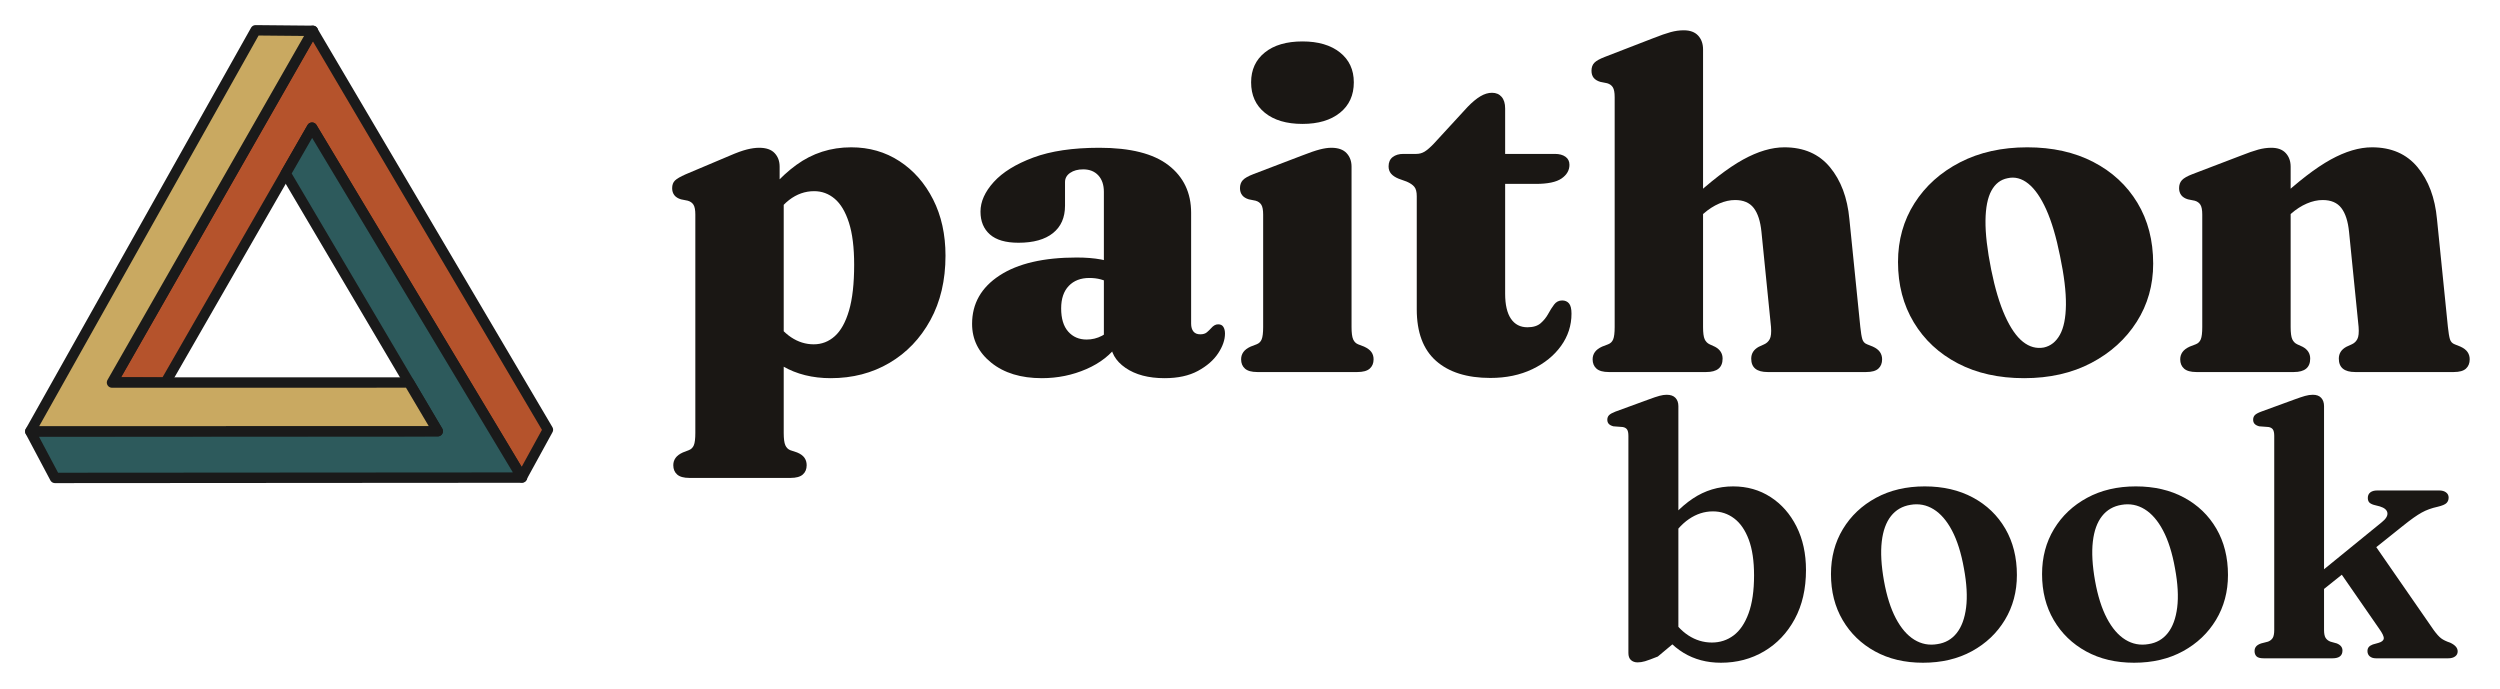
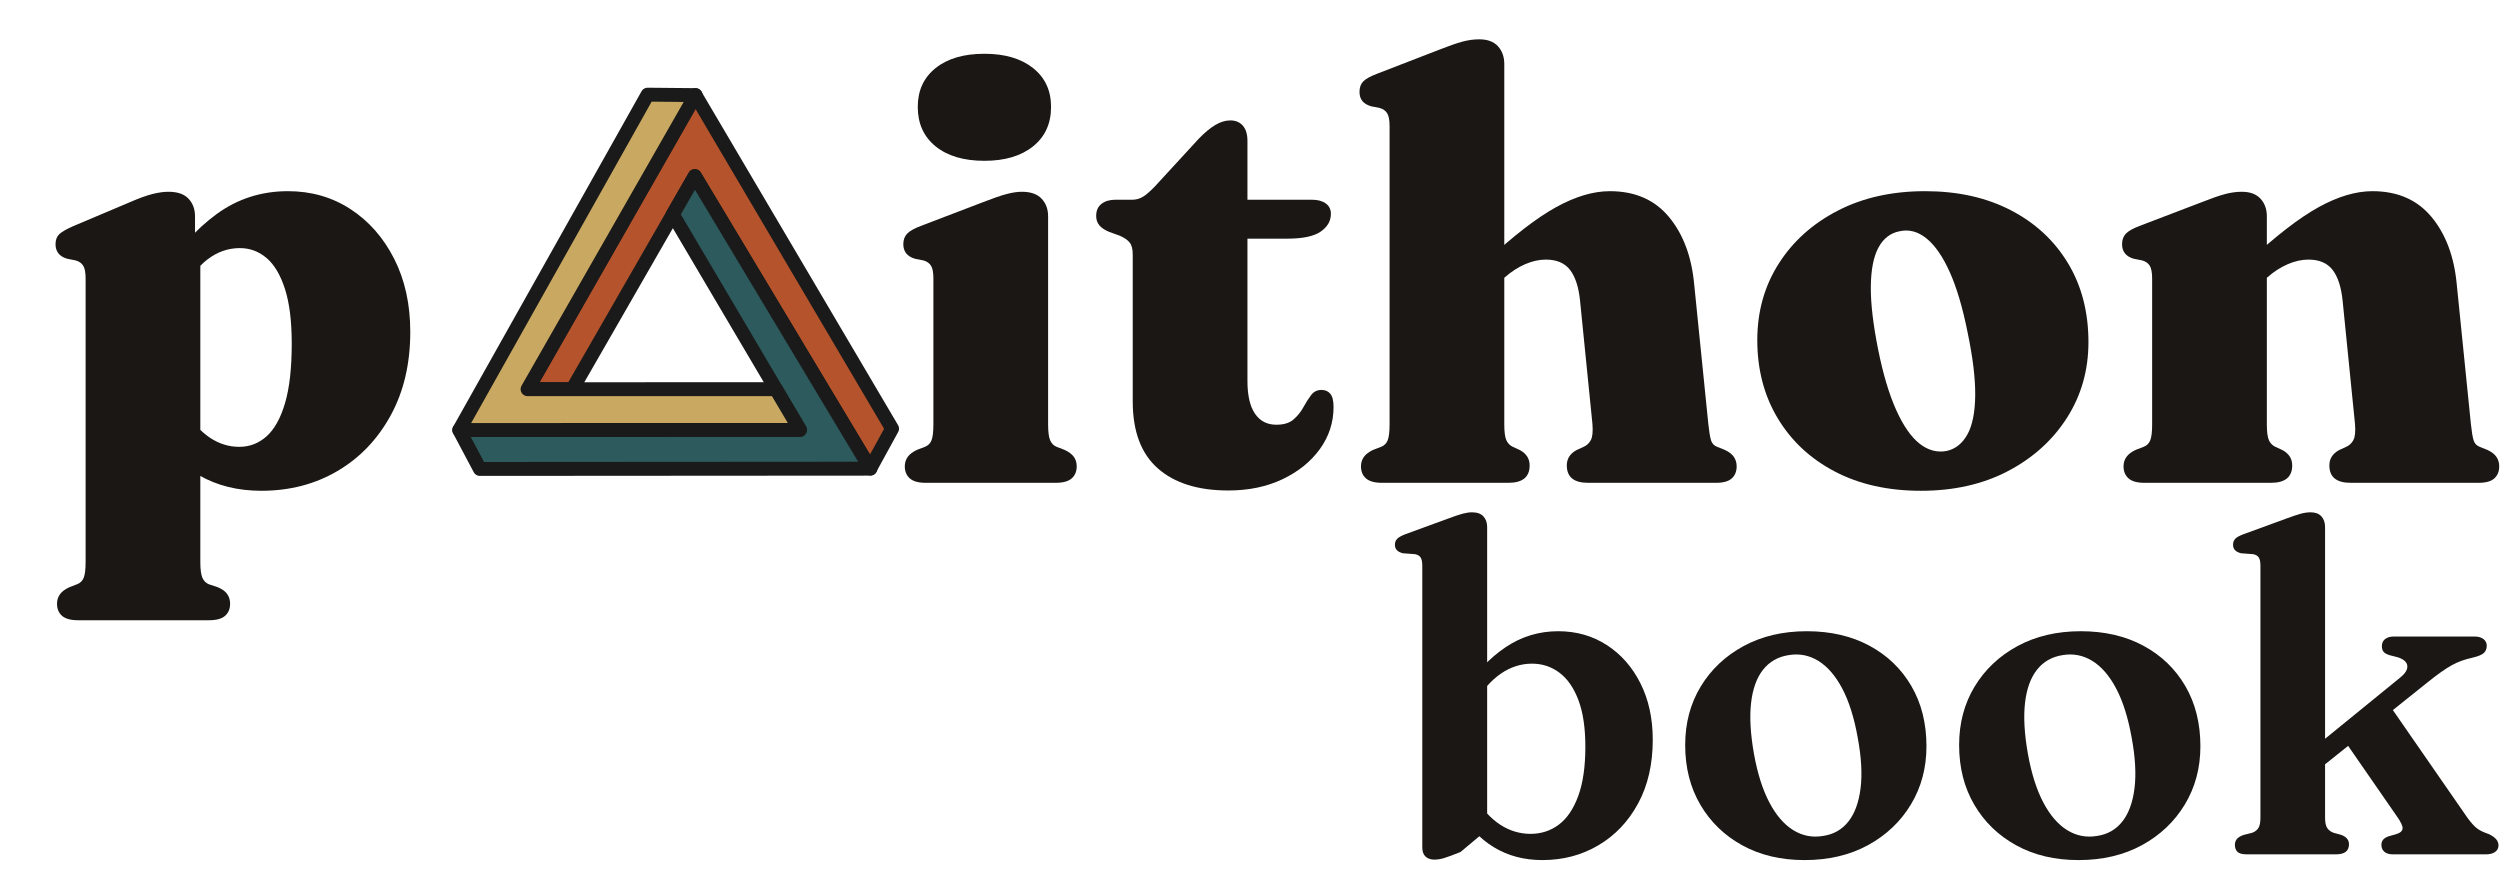
- <svg xmlns="http://www.w3.org/2000/svg" viewBox="-8.00 -98.24 660.15 181.83" role="img" aria-label="paithon book">
-   <g transform="translate(0,-90.240) scale(0.54862) translate(-15.625,-12.9906)" stroke="#1A1A1A" stroke-width="5" stroke-linejoin="round">
+ <svg xmlns="http://www.w3.org/2000/svg" viewBox="-8.00 -98.24 508.68 181.83" role="img" aria-label="Paithon Book">
+   <g transform="translate(0,0) scale(0.06,-0.06)" fill="#1A1714">
+     <path transform="translate(0,0)" d="M528 904V808L546 774V-268Q546 -306 553.0 -322.0Q560 -338 575 -344L605 -354Q627 -363 637.0 -377.0Q647 -391 647 -410Q647 -436 630.0 -451.0Q613 -466 576 -466H131Q94 -466 77.0 -451.0Q60 -436 60 -410Q60 -392 70.0 -378.0Q80 -364 102 -354L128 -344Q144 -338 150.5 -322.0Q157 -306 157 -268V693Q157 723 149.0 736.0Q141 749 124 754L94 760Q74 766 64.5 778.5Q55 791 55 809Q55 831 67.5 843.0Q80 855 114 870L308 952Q354 972 384.0 979.5Q414 987 438 987Q484 987 506.0 963.5Q528 940 528 904ZM475 632 411 697Q495 834 601.5 911.5Q708 989 843 989Q962 989 1055.5 928.0Q1149 867 1203.5 759.5Q1258 652 1258 512Q1258 350 1191.5 228.5Q1125 107 1011.0 40.0Q897 -27 753 -27Q633 -27 542.0 25.5Q451 78 386 184L485 254Q532 184 578.5 153.0Q625 122 678 122Q731 122 771.0 158.0Q811 194 833.5 271.0Q856 348 856 472Q856 586 833.0 657.5Q810 729 770.5 762.5Q731 796 680 796Q620 796 569.5 757.0Q519 718 475 632Z" />
+     <path transform="translate(2872,0)" d="M549 904V198Q549 160 556.0 144.0Q563 128 578 122L604 112Q626 102 636.0 88.5Q646 75 646 56Q646 30 629.0 15.0Q612 0 575 0H134Q97 0 80.0 15.0Q63 30 63 56Q63 74 73.0 88.0Q83 102 105 112L131 122Q147 128 153.5 144.0Q160 160 160 198V693Q160 723 152.0 736.0Q144 749 127 754L97 760Q77 766 67.5 778.5Q58 791 58 809Q58 831 70.5 844.5Q83 858 117 871L329 952Q380 972 409.0 979.5Q438 987 460 987Q505 987 527.0 963.5Q549 940 549 904ZM333 1092Q228 1092 167.5 1141.0Q107 1190 107 1275Q107 1358 167.5 1406.5Q228 1455 333 1455Q437 1455 498.0 1406.5Q559 1358 559 1275Q559 1190 498.0 1141.0Q437 1092 333 1092Z" />
+     <path transform="translate(3560,0)" d="M104 838 68 851Q46 860 35.0 873.0Q24 886 24 905Q24 932 42.0 946.0Q60 960 89 960H146Q166 960 182.5 970.0Q199 980 223 1005L372 1167Q402 1198 428.0 1213.5Q454 1229 479 1229Q506 1229 521.5 1211.0Q537 1193 537 1160V345Q537 272 562.5 234.5Q588 197 635 197Q673 197 693.5 215.0Q714 233 726.5 256.0Q739 279 752.5 297.0Q766 315 788 315Q807 315 818.0 302.0Q829 289 829 257Q829 179 783.0 115.0Q737 51 656.5 12.5Q576 -26 472 -26Q318 -26 233.0 49.0Q148 124 148 276V774Q148 802 137.5 815.0Q127 828 104 838ZM399 828V960H756Q785 960 802.5 947.5Q820 935 820 912Q820 876 785.5 852.0Q751 828 672 828Z" />
+     <path transform="translate(4419,0)" d="M549 1420V198Q549 160 556.0 144.5Q563 129 578 122L602 111Q635 93 635 59Q635 0 563 0H134Q97 0 80.0 15.0Q63 30 63 56Q63 74 73.0 88.0Q83 102 105 112L131 122Q147 128 153.5 144.0Q160 160 160 198V1210Q160 1240 152.0 1253.0Q144 1266 127 1271L97 1277Q77 1283 67.5 1295.0Q58 1307 58 1326Q58 1348 70.5 1361.0Q83 1374 117 1387L329 1469Q377 1488 406.5 1496.0Q436 1504 464 1504Q506 1504 527.5 1480.5Q549 1457 549 1420ZM514 665 458 725 490 754Q627 881 725.0 935.0Q823 989 907 989Q1035 989 1107.5 901.5Q1180 814 1193 673L1241 199Q1245 161 1250.0 144.5Q1255 128 1271 122L1296 112Q1318 102 1327.5 88.0Q1337 74 1337 56Q1337 30 1320.5 15.0Q1304 0 1267 0H833Q761 0 761 59Q761 93 794 111L818 122Q834 129 842.5 145.0Q851 161 848 199L806 617Q799 687 772.0 722.0Q745 757 690 757Q656 757 620.0 741.5Q584 726 551 697Z" />
+     <path transform="translate(5771,0)" d="M624 989Q790 989 914.5 924.5Q1039 860 1108.5 745.0Q1178 630 1178 477Q1178 335 1105.5 221.0Q1033 107 905.5 40.0Q778 -27 610 -27Q443 -27 318.5 38.0Q194 103 124.5 218.5Q55 334 55 484Q55 629 127.5 743.0Q200 857 328.0 923.0Q456 989 624 989ZM697 108Q742 118 767.5 164.0Q793 210 794.0 296.0Q795 382 768 511Q743 636 707.5 715.0Q672 794 628.5 829.0Q585 864 537 853Q491 844 466.0 798.0Q441 752 440.0 666.5Q439 581 465 451Q490 327 526.0 247.0Q562 167 605.0 133.0Q648 99 697 108Z" />
+     <path transform="translate(7005,0)" d="M549 904V198Q549 160 556.0 144.5Q563 129 578 122L602 111Q635 93 635 59Q635 0 563 0H134Q97 0 80.0 15.0Q63 30 63 56Q63 74 73.0 88.0Q83 102 105 112L131 122Q147 128 153.5 144.0Q160 160 160 198V693Q160 723 152.0 736.0Q144 749 127 754L97 760Q77 766 67.5 778.5Q58 791 58 809Q58 831 70.5 844.5Q83 858 117 871L329 952Q377 971 406.5 979.0Q436 987 464 987Q506 987 527.5 963.5Q549 940 549 904ZM514 665 458 725 490 754Q627 881 725.0 935.0Q823 989 907 989Q1035 989 1107.5 901.5Q1180 814 1193 673L1241 199Q1245 161 1250.0 144.5Q1255 128 1271 122L1296 112Q1318 102 1327.5 88.0Q1337 74 1337 56Q1337 30 1320.5 15.0Q1304 0 1267 0H833Q761 0 761 59Q761 93 794 111L818 122Q834 129 842.5 145.0Q851 161 848 199L806 617Q799 687 772.0 722.0Q745 757 690 757Q656 757 620.0 741.5Q584 726 551 697Z" />
+   </g>
+   <g id="pt-tri" transform="translate(79.920,-83.572) scale(0.353488)" stroke="#1A1A1A" stroke-width="8" stroke-linejoin="round">
    <path d="M 55.062,182.438 L 80.688,182.562 L 151.219,59.844 L 252.216,228.151 L 264.767,205.258 L 151.562,13.25 L 55.062,182.438 z" fill="#B5532C" />
    <path d="M 15.625,206.062 L 27.5,228.438 L 252.305,228.283 L 151.232,59.859 L 138.549,81.934 L 211.734,205.927 L 15.625,206.062 z" fill="#2D5A5C" />
    <path d="M 124.056,12.991 L 15.639,206.025 L 211.764,205.968 L 197.881,182.512 L 54.949,182.532 L 151.674,13.254 L 124.056,12.991 z" fill="#C9A961" />
  </g>
-   <g transform="translate(166.189,0) scale(0.06,-0.06)" fill="#1A1714">
-     <path transform="translate(0,0)" d="M528 904V808L546 774V-268Q546 -306 553.0 -322.0Q560 -338 575 -344L605 -354Q627 -363 637.0 -377.0Q647 -391 647 -410Q647 -436 630.0 -451.0Q613 -466 576 -466H131Q94 -466 77.0 -451.0Q60 -436 60 -410Q60 -392 70.0 -378.0Q80 -364 102 -354L128 -344Q144 -338 150.5 -322.0Q157 -306 157 -268V693Q157 723 149.0 736.0Q141 749 124 754L94 760Q74 766 64.5 778.5Q55 791 55 809Q55 831 67.5 843.0Q80 855 114 870L308 952Q354 972 384.0 979.5Q414 987 438 987Q484 987 506.0 963.5Q528 940 528 904ZM475 632 411 697Q495 834 601.5 911.5Q708 989 843 989Q962 989 1055.5 928.0Q1149 867 1203.5 759.5Q1258 652 1258 512Q1258 350 1191.5 228.5Q1125 107 1011.0 40.0Q897 -27 753 -27Q633 -27 542.0 25.5Q451 78 386 184L485 254Q532 184 578.5 153.0Q625 122 678 122Q731 122 771.0 158.0Q811 194 833.5 271.0Q856 348 856 472Q856 586 833.0 657.5Q810 729 770.5 762.5Q731 796 680 796Q620 796 569.5 757.0Q519 718 475 632Z" />
-     <path transform="translate(1312,0)" d="M672 135V157L643 159V793Q643 839 618.5 865.5Q594 892 552 892Q517 892 494.5 876.5Q472 861 472 836V732Q472 654 419.0 611.5Q366 569 267 569Q183 569 141.5 605.5Q100 642 100 706Q100 772 158.5 836.5Q217 901 332.5 944.0Q448 987 623 987Q828 987 927.5 910.0Q1027 833 1027 701V213Q1027 191 1037.0 178.5Q1047 166 1067 166Q1086 166 1096.5 175.0Q1107 184 1116 194Q1122 201 1129.5 205.5Q1137 210 1146 210Q1162 210 1169.0 198.5Q1176 187 1176 169Q1176 128 1146.0 82.5Q1116 37 1057.0 5.0Q998 -27 910 -27Q804 -27 738.0 18.5Q672 64 672 135ZM63 212Q63 346 184.0 425.0Q305 504 523 504Q584 504 630.0 495.5Q676 487 707 471L676 389Q651 402 628.5 408.0Q606 414 579 414Q522 414 488.5 379.0Q455 344 455 280Q455 213 486.0 178.0Q517 143 567 143Q603 143 634.5 159.5Q666 176 684 200L708 125Q658 53 566.0 13.0Q474 -27 370 -27Q232 -27 147.5 41.0Q63 109 63 212Z" />
-     <path transform="translate(2496,0)" d="M549 904V198Q549 160 556.0 144.0Q563 128 578 122L604 112Q626 102 636.0 88.5Q646 75 646 56Q646 30 629.0 15.0Q612 0 575 0H134Q97 0 80.0 15.0Q63 30 63 56Q63 74 73.0 88.0Q83 102 105 112L131 122Q147 128 153.5 144.0Q160 160 160 198V693Q160 723 152.0 736.0Q144 749 127 754L97 760Q77 766 67.5 778.5Q58 791 58 809Q58 831 70.5 844.5Q83 858 117 871L329 952Q380 972 409.0 979.5Q438 987 460 987Q505 987 527.0 963.5Q549 940 549 904ZM333 1092Q228 1092 167.5 1141.0Q107 1190 107 1275Q107 1358 167.5 1406.5Q228 1455 333 1455Q437 1455 498.0 1406.5Q559 1358 559 1275Q559 1190 498.0 1141.0Q437 1092 333 1092Z" />
-     <path transform="translate(3184,0)" d="M104 838 68 851Q46 860 35.0 873.0Q24 886 24 905Q24 932 42.0 946.0Q60 960 89 960H146Q166 960 182.5 970.0Q199 980 223 1005L372 1167Q402 1198 428.0 1213.5Q454 1229 479 1229Q506 1229 521.5 1211.0Q537 1193 537 1160V345Q537 272 562.5 234.5Q588 197 635 197Q673 197 693.5 215.0Q714 233 726.5 256.0Q739 279 752.5 297.0Q766 315 788 315Q807 315 818.0 302.0Q829 289 829 257Q829 179 783.0 115.0Q737 51 656.5 12.5Q576 -26 472 -26Q318 -26 233.0 49.0Q148 124 148 276V774Q148 802 137.5 815.0Q127 828 104 838ZM399 828V960H756Q785 960 802.5 947.5Q820 935 820 912Q820 876 785.5 852.0Q751 828 672 828Z" />
-     <path transform="translate(4043,0)" d="M549 1420V198Q549 160 556.0 144.5Q563 129 578 122L602 111Q635 93 635 59Q635 0 563 0H134Q97 0 80.0 15.0Q63 30 63 56Q63 74 73.0 88.0Q83 102 105 112L131 122Q147 128 153.5 144.0Q160 160 160 198V1210Q160 1240 152.0 1253.0Q144 1266 127 1271L97 1277Q77 1283 67.5 1295.0Q58 1307 58 1326Q58 1348 70.5 1361.0Q83 1374 117 1387L329 1469Q377 1488 406.5 1496.0Q436 1504 464 1504Q506 1504 527.5 1480.5Q549 1457 549 1420ZM514 665 458 725 490 754Q627 881 725.0 935.0Q823 989 907 989Q1035 989 1107.5 901.5Q1180 814 1193 673L1241 199Q1245 161 1250.0 144.5Q1255 128 1271 122L1296 112Q1318 102 1327.5 88.0Q1337 74 1337 56Q1337 30 1320.5 15.0Q1304 0 1267 0H833Q761 0 761 59Q761 93 794 111L818 122Q834 129 842.5 145.0Q851 161 848 199L806 617Q799 687 772.0 722.0Q745 757 690 757Q656 757 620.0 741.5Q584 726 551 697Z" />
-     <path transform="translate(5395,0)" d="M624 989Q790 989 914.5 924.5Q1039 860 1108.5 745.0Q1178 630 1178 477Q1178 335 1105.5 221.0Q1033 107 905.5 40.0Q778 -27 610 -27Q443 -27 318.5 38.0Q194 103 124.5 218.5Q55 334 55 484Q55 629 127.5 743.0Q200 857 328.0 923.0Q456 989 624 989ZM697 108Q742 118 767.5 164.0Q793 210 794.0 296.0Q795 382 768 511Q743 636 707.5 715.0Q672 794 628.5 829.0Q585 864 537 853Q491 844 466.0 798.0Q441 752 440.0 666.5Q439 581 465 451Q490 327 526.0 247.0Q562 167 605.0 133.0Q648 99 697 108Z" />
-     <path transform="translate(6629,0)" d="M549 904V198Q549 160 556.0 144.5Q563 129 578 122L602 111Q635 93 635 59Q635 0 563 0H134Q97 0 80.0 15.0Q63 30 63 56Q63 74 73.0 88.0Q83 102 105 112L131 122Q147 128 153.5 144.0Q160 160 160 198V693Q160 723 152.0 736.0Q144 749 127 754L97 760Q77 766 67.5 778.5Q58 791 58 809Q58 831 70.5 844.5Q83 858 117 871L329 952Q377 971 406.5 979.0Q436 987 464 987Q506 987 527.5 963.5Q549 940 549 904ZM514 665 458 725 490 754Q627 881 725.0 935.0Q823 989 907 989Q1035 989 1107.5 901.5Q1180 814 1193 673L1241 199Q1245 161 1250.0 144.5Q1255 128 1271 122L1296 112Q1318 102 1327.5 88.0Q1337 74 1337 56Q1337 30 1320.5 15.0Q1304 0 1267 0H833Q761 0 761 59Q761 93 794 111L818 122Q834 129 842.5 145.0Q851 161 848 199L806 617Q799 687 772.0 722.0Q745 757 690 757Q656 757 620.0 741.5Q584 726 551 697Z" />
-   </g>
-   <g id="pt-book" transform="translate(415.069,75.592) scale(0.0468,-0.0468)" fill="#1A1714">
+   <g id="pt-book" transform="translate(274.469,75.592) scale(0.0468,-0.0468)" fill="#1A1714">
    <path transform="translate(0,0)" d="M430 1423V107L314 10Q264 -10 242.0 -16.5Q220 -23 200 -23Q177 -23 162.5 -10.0Q148 3 148 30V1255Q148 1280 140.5 1291.0Q133 1302 116 1305L63 1309Q45 1314 37.0 1323.0Q29 1332 29 1346Q29 1362 39.0 1372.0Q49 1382 75 1392L261 1460Q301 1475 323.5 1481.0Q346 1487 364 1487Q397 1487 413.5 1469.5Q430 1452 430 1423ZM373 652 328 709Q408 832 511.0 901.0Q614 970 739 970Q857 970 950.0 910.0Q1043 850 1096.5 743.5Q1150 637 1150 498Q1150 339 1086.5 221.5Q1023 104 914.0 39.5Q805 -25 670 -25Q551 -25 459.0 31.0Q367 87 307 193L376 251Q425 169 486.5 129.0Q548 89 619 89Q688 89 741.5 129.0Q795 169 826.0 253.5Q857 338 857 468Q857 590 827.0 670.0Q797 750 744.5 789.5Q692 829 625 829Q553 829 489.5 785.5Q426 742 373 652Z" />
    <path transform="translate(1220,0)" d="M600 970Q755 970 872.0 907.0Q989 844 1054.5 731.5Q1120 619 1120 470Q1120 329 1052.5 217.0Q985 105 866.0 40.0Q747 -25 590 -25Q436 -25 319.5 39.0Q203 103 137.0 215.5Q71 328 71 475Q71 618 138.5 729.5Q206 841 325.0 905.5Q444 970 600 970ZM671 80Q739 90 780.5 142.5Q822 195 833.5 287.0Q845 379 821 508Q798 637 754.0 720.5Q710 804 650.0 841.0Q590 878 520 866Q451 855 409.5 802.5Q368 750 357.5 658.5Q347 567 370 437Q393 309 437.0 225.5Q481 142 541.0 105.0Q601 68 671 80Z" />
    <path transform="translate(2411,0)" d="M600 970Q755 970 872.0 907.0Q989 844 1054.5 731.5Q1120 619 1120 470Q1120 329 1052.5 217.0Q985 105 866.0 40.0Q747 -25 590 -25Q436 -25 319.5 39.0Q203 103 137.0 215.5Q71 328 71 475Q71 618 138.5 729.5Q206 841 325.0 905.5Q444 970 600 970ZM671 80Q739 90 780.5 142.5Q822 195 833.5 287.0Q845 379 821 508Q798 637 754.0 720.5Q710 804 650.0 841.0Q590 878 520 866Q451 855 409.5 802.5Q368 750 357.5 658.5Q347 567 370 437Q393 309 437.0 225.5Q481 142 541.0 105.0Q601 68 671 80Z" />
    <path transform="translate(3602,0)" d="M130 0Q101 0 90.0 11.0Q79 22 79 41Q79 56 87.5 66.5Q96 77 116 84L155 94Q173 101 181.5 115.0Q190 129 190 160V1255Q190 1280 182.5 1291.0Q175 1302 158 1305L105 1309Q87 1314 79.0 1323.0Q71 1332 71 1346Q71 1362 80.5 1372.0Q90 1382 117 1392L303 1460Q341 1474 364.0 1480.5Q387 1487 408 1487Q439 1487 455.0 1469.5Q471 1452 471 1423V160Q471 129 480.0 115.0Q489 101 507 94L543 84Q575 71 575 44Q575 0 519 0ZM387 434 797 768Q832 796 828.5 820.5Q825 845 786 857L751 866Q732 872 725.0 881.0Q718 890 718 905Q718 925 732.0 936.0Q746 947 771 947H1121Q1145 947 1159.5 936.0Q1174 925 1174 907Q1174 888 1162.0 876.0Q1150 864 1112 855Q1061 844 1021.5 822.0Q982 800 922 752L418 349ZM734 673 1090 159Q1114 126 1132.0 112.5Q1150 99 1183 88Q1204 78 1214.5 66.0Q1225 54 1225 39Q1225 21 1210.5 10.5Q1196 0 1172 0H764Q742 0 729.0 11.0Q716 22 716 41Q716 54 723.0 63.0Q730 72 746 78L778 87Q806 95 808.0 111.5Q810 128 782 167L546 508Z" />
  </g>
</svg>
